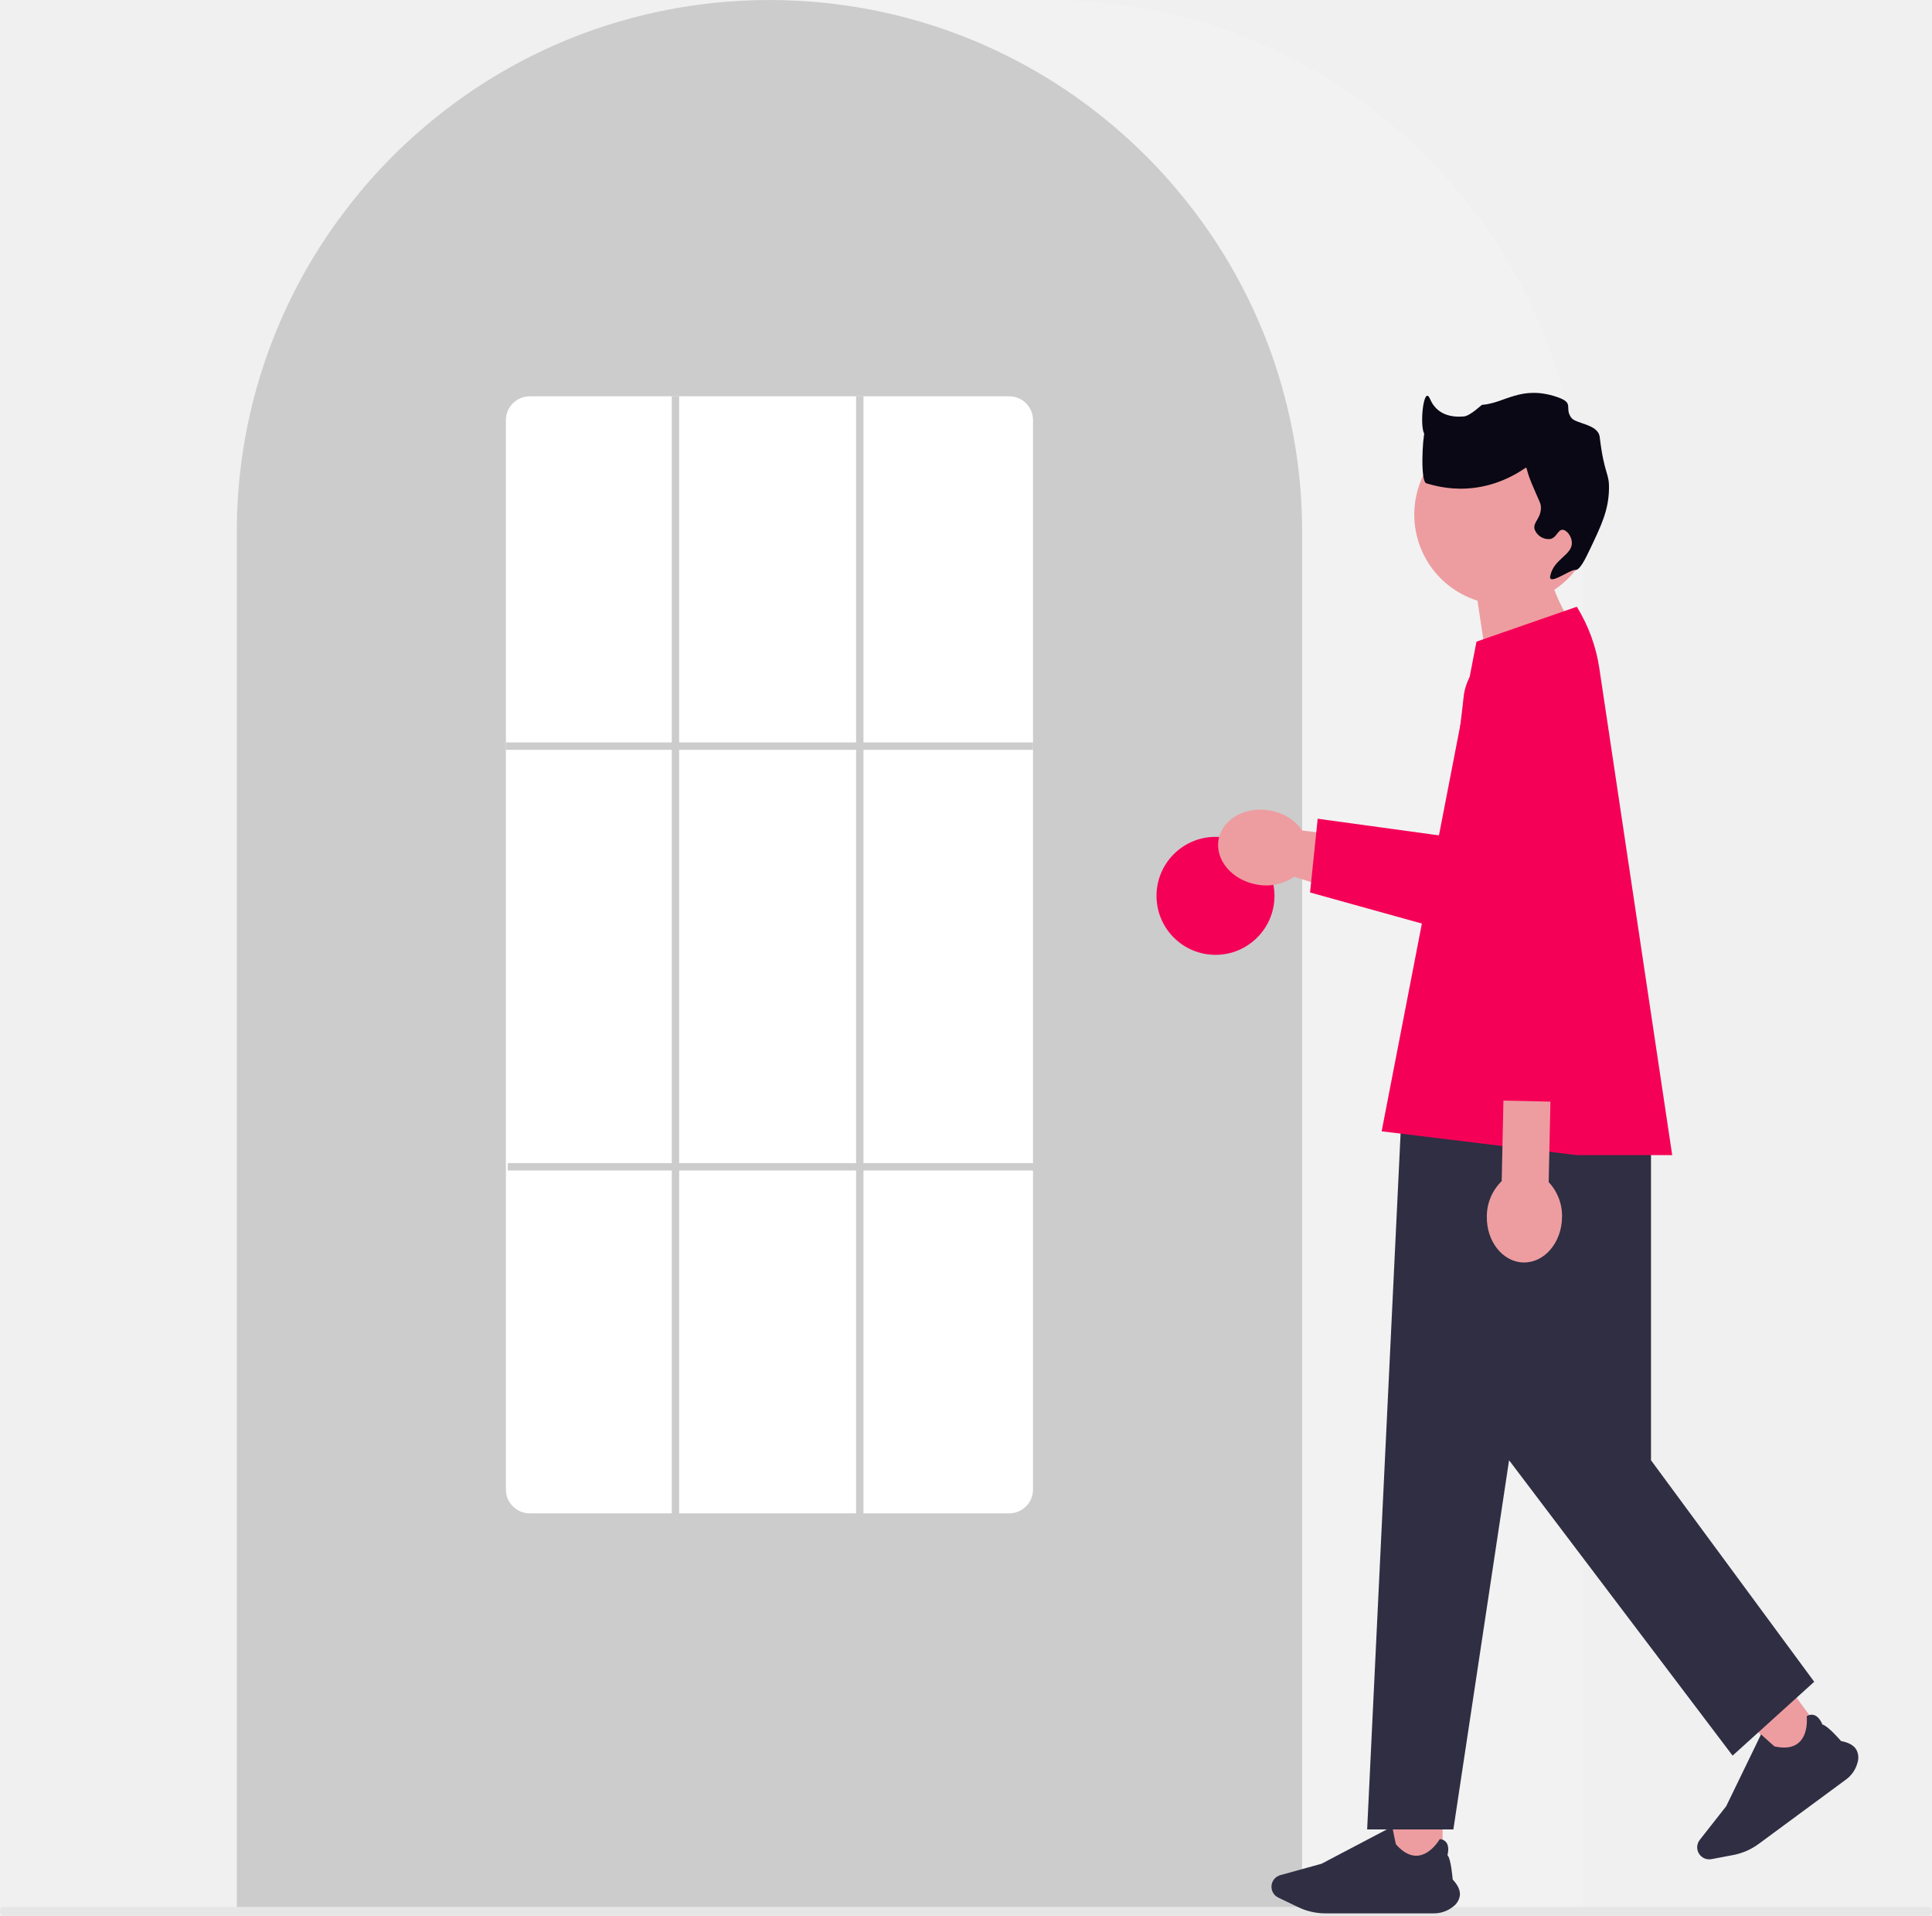
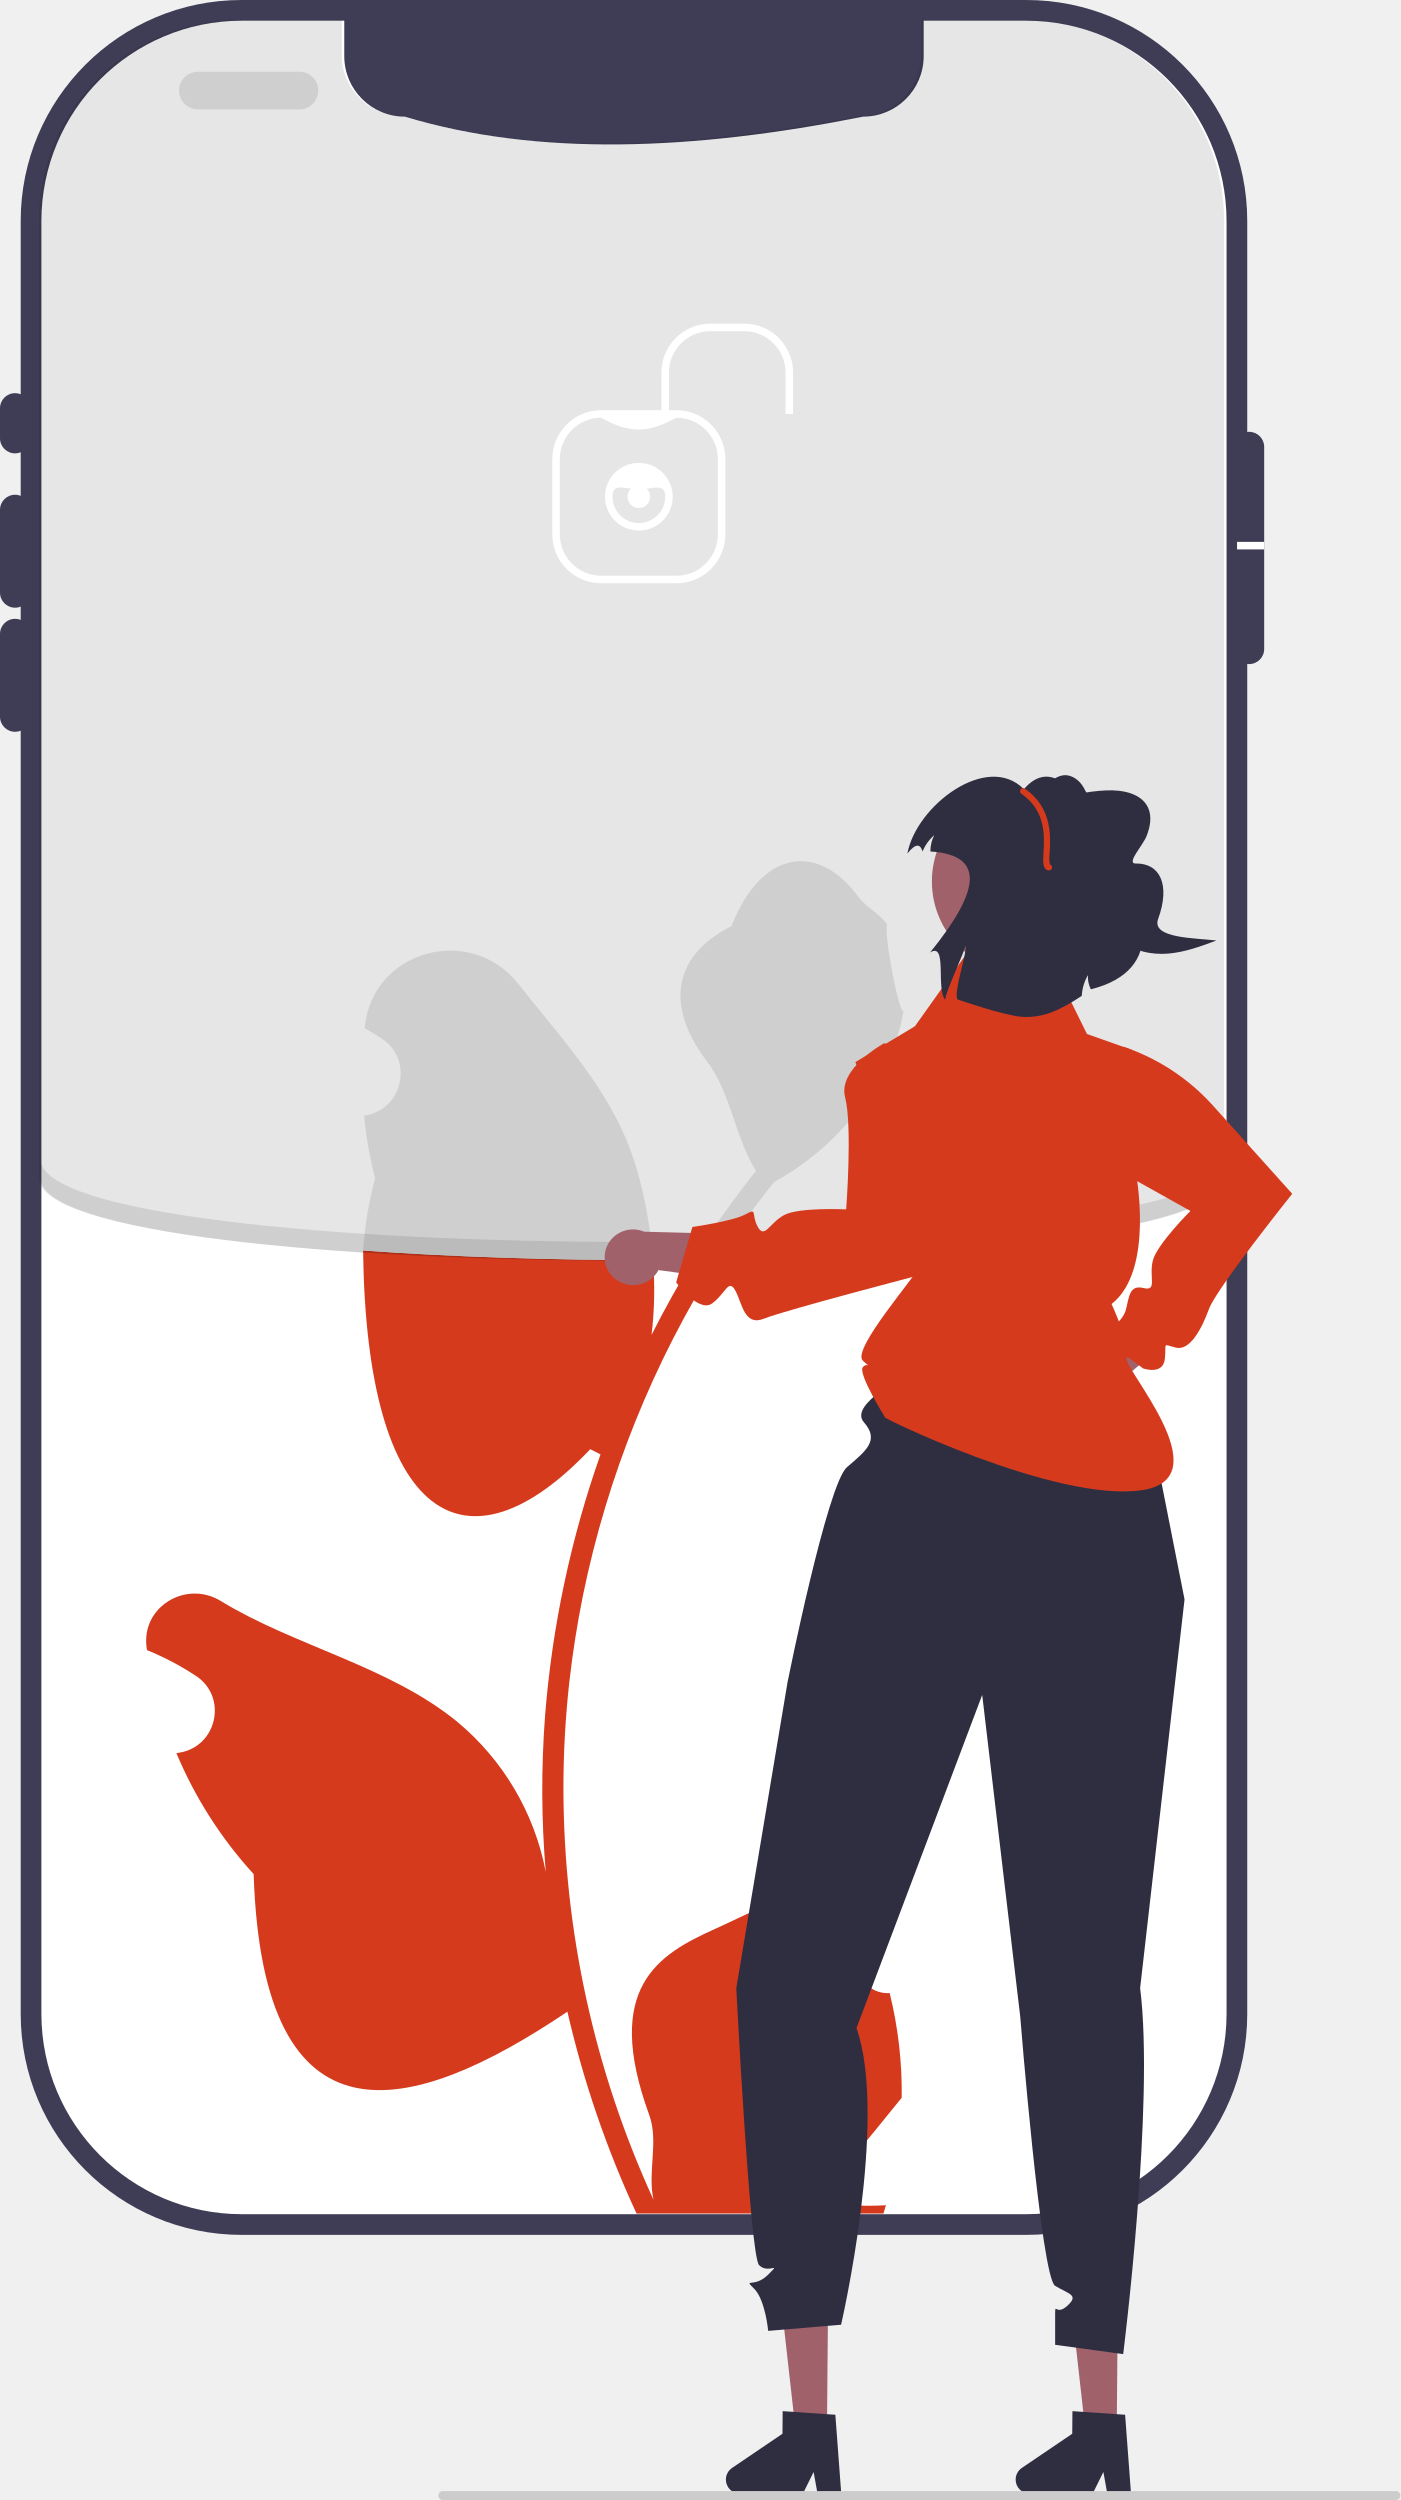
- <svg xmlns="http://www.w3.org/2000/svg" width="800.012" height="793.179" viewBox="0 0 800.012 793.179" role="img" artist="Katerina Limpitsouni" source="https://undraw.co/">
-   <g transform="translate(-571.203 -218.417)">
-     <path d="M981.632,982.127H424.5V410.494c0-121.619,98.944-220.563,220.563-220.563H761.069c121.619,0,220.563,98.944,220.563,220.563Z" transform="translate(244.764 28.486)" fill="#f2f2f2" />
-     <path d="M865.627,982.125H424.5V410.492a218.856,218.856,0,0,1,42.122-129.658c1.013-1.381,2.024-2.744,3.066-4.092a220.511,220.511,0,0,1,46.943-45.564c1.007-.733,2.018-1.453,3.044-2.173a220.046,220.046,0,0,1,48.039-25.123c1.009-.382,2.036-.765,3.063-1.133a219.832,219.832,0,0,1,47.484-11.2c1-.137,2.035-.244,3.065-.352a223.293,223.293,0,0,1,47.479,0c1.028.107,2.059.215,3.074.353a219.788,219.788,0,0,1,47.471,11.2c1.027.367,2.055.75,3.066,1.134A219.5,219.5,0,0,1,769.9,228.635c1.025.7,2.051,1.424,3.062,2.144a222.832,222.832,0,0,1,28.06,23.757,220.263,220.263,0,0,1,19.423,22.21c1.039,1.344,2.049,2.707,3.061,4.086a218.858,218.858,0,0,1,42.124,129.66Z" transform="translate(244.764 28.488)" fill="#ccc" />
-     <circle cx="24.422" cy="24.422" r="24.422" transform="translate(1050.098 564.909)" fill="#F50057" />
-     <path d="M1064.222,710.828H266.783c-.71,0-1.286-.814-1.286-1.817s.576-1.818,1.286-1.818h797.439c.71,0,1.286.814,1.286,1.818S1064.933,710.828,1064.222,710.828Z" transform="translate(305.707 300.768)" fill="#e6e6e6" />
-     <path d="M705.852,759.927H507.422a9.869,9.869,0,0,1-9.922-9.792V307.223a9.869,9.869,0,0,1,9.921-9.792H705.852a9.869,9.869,0,0,1,9.921,9.792V750.135a9.869,9.869,0,0,1-9.922,9.792Z" transform="translate(283.19 85.073)" fill="#fff" />
-     <rect width="218.274" height="3.053" transform="translate(780.69 525.816)" fill="#ccc" />
-     <rect width="218.274" height="3.053" transform="translate(781.453 699.995)" fill="#ccc" />
-     <rect width="3.053" height="464.023" transform="translate(849.378 382.505)" fill="#ccc" />
-     <rect width="3.053" height="464.023" transform="translate(925.697 382.505)" fill="#ccc" />
-     <g transform="translate(1075.599 381.07)">
-       <path d="M532.06,220.925a23,23,0,0,1-.621,5.294l-17.588,74.846a19.759,19.759,0,0,1-23.787,14.714l-70.488-21.872-3.442-1.063a20.41,20.41,0,0,1-15.462,3.21c-10.231-1.81-17.314-10.136-15.82-18.609s11-13.862,21.23-12.062a20.45,20.45,0,0,1,13.441,8.294l.052.01.179.032,61.352,7.589,5.157-62.226a22.937,22.937,0,0,1,45.8,1.842Z" transform="translate(-384.654 -92.478)" fill="#ed9da0" />
-       <path d="M523.778,220.925a23,23,0,0,1-.621,5.294l-14.431,78a19.759,19.759,0,0,1-23.787,14.714l-70.488-19.6,3.158-30.523h0l53.679,7.368,6.694-57.1a22.937,22.937,0,0,1,45.8,1.842Z" transform="translate(-376.371 -92.478)" fill="#F50057" />
-       <rect width="21.152" height="21.152" transform="translate(221.929 552.023) rotate(-36.399)" fill="#ed9da0" />
-       <path d="M601.519,570.531l-36.191,26.681a25.93,25.93,0,0,1-10.5,4.579l-9.036,1.712a4.978,4.978,0,0,1-4.842-7.965l10.957-13.956,14.423-29.737.083.076c2.085,1.906,5.251,4.772,5.488,4.912,4.454.986,7.875.432,10.167-1.646,4-3.624,3.193-10.733,3.184-10.8l-.007-.055.047-.028a3.561,3.561,0,0,1,3.119-.427c2.082.76,3.168,3.492,3.324,3.911,2.032.285,7.318,6.345,7.743,6.836,3.041.551,5.135,1.693,6.223,3.393a6.917,6.917,0,0,1,.548,5.635A12.556,12.556,0,0,1,601.519,570.531Z" transform="translate(-341.504 3.596)" fill="#2f2e43" />
-       <rect width="21.152" height="21.152" transform="translate(71.799 589.151)" fill="#ed9da0" />
-       <path d="M469.188,615.868H424.225a25.933,25.933,0,0,1-11.168-2.545l-8.289-3.984a4.978,4.978,0,0,1,.829-9.284l17.1-4.732,29.255-15.377.022.111c.547,2.771,1.395,6.957,1.5,7.211,3,3.437,6.082,5.021,9.16,4.708,5.369-.544,8.938-6.744,8.974-6.807l.027-.048.055.006a3.561,3.561,0,0,1,2.764,1.507c1.225,1.847.478,4.691.355,5.12,1.467,1.435,2.125,9.45,2.176,10.1,2.121,2.248,3.129,4.409,3,6.424a6.918,6.918,0,0,1-2.9,4.861,12.557,12.557,0,0,1-7.893,2.733Z" transform="translate(-379.847 13.676)" fill="#2f2e43" />
-       <path d="M550.486,317.714H449.111L432.951,654.023h35.7l23.066-152.868,92.559,122.294,33.792-30.574-67.584-91.721Z" transform="translate(-371.229 -59.214)" fill="#2f2e43" />
-       <path d="M522.94,162.995a37.361,37.361,0,1,0-48.555,35.653l7.223,47.733,36.82-30.683s-7.954-10.131-12.22-21.556A37.321,37.321,0,0,0,522.94,162.995Z" transform="translate(-366.985 -112.605)" fill="#ed9da0" />
-       <path d="M524.276,281.639l16.557,48.79-93.675-1.053,13.967-44.58Z" transform="translate(-367.28 -69.241)" fill="#ed9da0" />
-       <path d="M518.46,184.739l-41.541,14.442L437.647,401.925l80.814,9.867h39.5l-30.18-201.615a67.286,67.286,0,0,0-9.323-25.438h0Z" transform="translate(-369.923 -96.176)" fill="#F50057" />
-       <path d="M497.342,378.487l.723-33.325-19.458-.422-.723,33.325a20.428,20.428,0,0,0-6.155,14.543c-.225,10.388,6.561,18.96,15.158,19.147s15.749-8.083,15.974-18.471a20.428,20.428,0,0,0-5.519-14.8Z" transform="translate(-360.452 -51.702)" fill="#ed9da0" />
-       <path d="M421.883,197.209c1.943.331,4.223-4.377,6.4-8.963,4.562-9.6,7.462-15.7,7.682-24.328.188-7.352-1.854-5.422-3.841-21.767-.655-5.391-9.865-5.381-11.74-7.941-3.166-4.324,1.692-6.107-6.186-8.7-14.756-4.865-21.428,2.693-30.8,3.344-.237.016-4.882,4.56-7.477,4.795-4.546.412-11.1-.3-14.043-7.222-2.749-6.476-4.57,12.448-2.113,14.789a49.753,49.753,0,0,1,5.776,7.342c.1.411-4.331-12.944-5.776-8.99-1.04,2.845-1.991,21.244.654,21.794,2.212.46,20.594,7.52,40.974-6.4.723-.494.04.294,2.561,6.4,3.179,7.7,3.9,8.121,3.841,10.243-.12,4.593-3.569,5.946-2.561,8.963a6.2,6.2,0,0,0,6.4,3.841c2.7-.558,3.165-3.9,5.122-3.841,1.676.051,3.664,2.575,3.841,5.122.373,5.366-7.571,6.842-8.963,14.085-.786,4.088,8.458-2.865,10.243-2.561Z" transform="translate(-274.113 -123.882)" fill="#090814" />
-     </g>
-   </g>
+ <svg xmlns="http://www.w3.org/2000/svg" width="372.193" height="664.464" viewBox="0 0 372.193 664.464" role="img" artist="Katerina Limpitsouni" source="https://undraw.co/">
+   <rect x="5.5" width="326" height="594" rx="58.728" fill="#3f3d56" />
+   <path d="M739.904,176.5v476.54a53.292,53.292,0,0,1-53.23,53.23h-208.54a53.292,53.292,0,0,1-53.23-53.23v-476.54a53.292,53.292,0,0,1,53.23-53.23h27.27v9.42a16.081,16.081,0,0,0,16.08,16.08c35.305,10.665,76.747,9,121.84,0a16.081,16.081,0,0,0,16.08-16.08v-9.42h27.27A53.292,53.292,0,0,1,739.904,176.5Z" transform="translate(-413.9033 -117.768)" fill="#fff" />
+   <path d="M417.903,238.268a4.005,4.005,0,0,1-4-4v-8a4,4,0,1,1,8,0v8A4.005,4.005,0,0,1,417.903,238.268Z" transform="translate(-413.9033 -117.768)" fill="#3f3d56" />
+   <path d="M417.903,279.289a4.005,4.005,0,0,1-4-4l0-22.021a4,4,0,1,1,8,0l0,22.021A4.005,4.005,0,0,1,417.903,279.289Z" transform="translate(-413.9033 -117.768)" fill="#3f3d56" />
+   <path d="M417.903,312.268a4.005,4.005,0,0,1-4-4V286.247a4,4,0,0,1,8,0V308.268A4.005,4.005,0,0,1,417.903,312.268Z" transform="translate(-413.9033 -117.768)" fill="#3f3d56" />
+   <path d="M745.905,232.54a3.997,3.997,0,0,0-4,3.99v53.74a4,4,0,0,0,8,0V236.53A4.003,4.003,0,0,0,745.905,232.54Z" transform="translate(-413.9033 -117.768)" fill="#3f3d56" />
+   <path d="M493.489,146.841h-27a5,5,0,0,1,0-10h27a5,5,0,0,1,0,10Z" transform="translate(-413.9033 -117.768)" fill="#e6e6e6" />
+   <path d="M650.362,647.495c-7.524.471-11.683-8.877-5.99-14.326.208-.828.358-1.423.566-2.251q-.112-.271-.225-.541c-7.609-18.144-23.017-7.958-40.943.152-14.785,6.689-29.687,15.404-17.321,49.336,2.597,7.128-.518,15.196,1.153,22.583A263.258,263.258,0,0,1,563.655,593.109a254.101,254.101,0,0,1,1.576-28.347q1.306-11.574,3.623-22.983a267.545,267.545,0,0,1,35.917-89.193q-3.296.044-6.602.071-5.95,9.715-11.089,19.891a100.252,100.252,0,0,0,.385-19.849c-26.731-.01-53.442-.865-77.058-2.565.896,72.379,27.613,87.472,60.376,52.807.917.47,1.812.941,2.729,1.388a273.582,273.582,0,0,0-14.726,69.302,259.474,259.474,0,0,0,.188,41.896q-.035-.247-.071-.494a68.565,68.565,0,0,0-23.407-39.591C517.484,560.646,492.036,555.197,472.603,543.303c-9.354-5.725-21.341,1.673-19.708,12.518q.039.26.079.519a75.332,75.332,0,0,1,8.445,4.069q2.341,1.321,4.584,2.804c8.521,5.635,5.576,18.844-4.52,20.402l-.229.035c-.165.024-.306.047-.47.071a111.645,111.645,0,0,0,20.536,32.157c2.409,74.338,41.522,64.752,83.369,36.58h.024a273.503,273.503,0,0,0,18.372,53.635h65.632c.235-.729.447-1.482.659-2.211a74.578,74.578,0,0,1-18.161-1.082c4.87-5.975,9.739-11.998,14.608-17.973a4.089,4.089,0,0,0,.306-.353c2.47-3.058,4.964-6.093,7.434-9.151l.001-.004a109.228,109.228,0,0,0-3.201-27.825Z" transform="translate(-413.9033 -117.768)" fill="#d63a1d" />
+   <path d="M580.427,420.796c-6.367-15.36-18.301-28.296-28.811-41.575-12.624-15.95-38.51-8.989-40.734,11.23q-.032.294-.063.587,2.342,1.321,4.584,2.804c8.521,5.635,5.576,18.844-4.52,20.402l-.229.035a111.551,111.551,0,0,0,2.94,16.679,101.224,101.224,0,0,0-3.19,19.177c23.616,1.7,50.328,2.555,77.058,2.565C586.598,440.943,583.984,429.367,580.427,420.796Z" transform="translate(-413.9033 -117.768)" fill="#e6e6e6" />
+   <path d="M649.141,401.33a54.06,54.06,0,0,0,4.917-14.773c-1.435.188-5.411-21.666-4.328-23.007-2-3.035-5.579-4.543-7.763-7.504-10.862-14.727-25.827-12.155-33.639,7.857-16.689,8.423-16.851,22.392-6.61,35.827,6.515,8.547,7.41,20.113,13.127,29.264-.588.753-1.2,1.482-1.788,2.235a263.619,263.619,0,0,0-16.886,24.429q3.306-.027,6.602-.071a259.313,259.313,0,0,1,16.894-23.675A70.871,70.871,0,0,0,649.141,401.33Z" transform="translate(-413.9033 -117.768)" fill="#e6e6e6" />
+   <path d="M739.242,176.284v254.54c0,29.35-315,29.35-315,0v-254.54a53.292,53.292,0,0,1,53.23-53.23h27.27v9.42a16.081,16.081,0,0,0,16.08,16.08c33.805,10.617,75.539,8.869,121.84,0a16.081,16.081,0,0,0,16.08-16.08v-9.42h27.27A53.292,53.292,0,0,1,739.242,176.284Z" transform="translate(-413.9033 -117.768)" opacity="0.1" />
+   <path d="M611.695,203.79h-9a13.014,13.014,0,0,0-13,13v10h-16a13.014,13.014,0,0,0-13,13v20a13.014,13.014,0,0,0,13,13h20a13.014,13.014,0,0,0,13-13v-20a13.014,13.014,0,0,0-13-13h-2v-10a11.012,11.012,0,0,1,11-11h9a11.012,11.012,0,0,1,11,11v11h2v-11A13.014,13.014,0,0,0,611.695,203.79Zm-7,36v20a11.012,11.012,0,0,1-11,11h-20a11.012,11.012,0,0,1-11-11v-20a11.012,11.012,0,0,1,11-11c9.469,5.509,14.686,2.66,20,0A11.012,11.012,0,0,1,604.695,239.79Z" transform="translate(-413.9033 -117.768)" fill="#fff" />
+   <path d="M583.695,258.79a9,9,0,1,0-9-9A9.01,9.01,0,0,0,583.695,258.79Zm0-11c3.86,0,7-1.86,7,2a7,7,0,1,1-14,0C576.695,245.93,579.835,247.79,583.695,247.79Z" transform="translate(-413.9033 -117.768)" fill="#fff" />
+   <circle cx="169.791" cy="132.022" r="3" fill="#fff" />
+   <rect x="328.791" y="144.022" width="7.21" height="2" fill="#fff" />
+   <path d="M424.695,425.843v5c0,29.35,315,29.35,315,0v-5C739.695,455.193,424.695,455.193,424.695,425.843Z" transform="translate(-413.9033 -117.768)" opacity="0.1" />
+   <path d="M702.922,497.386a7.665,7.665,0,0,0,6.019-8.835,7.353,7.353,0,0,0-.327-1.171l20.489-17.183-5.061-13.464-25.522,26.573a7.644,7.644,0,0,0-4.326,8.268,7.315,7.315,0,0,0,8.531,5.851h0Q702.824,497.407,702.922,497.386Z" transform="translate(-413.9033 -117.768)" fill="#a0616a" />
+   <path d="M712.57,395.996l-8.125,6.479s-9.71,17.653-2.75,21.315,28.598,15.838,28.598,15.838-8.943,8.902-9.997,13.226,1.28,8.166-2.426,7.261-3.811,2.04-4.716,5.746-6.931,7.119-6.931,7.119L717.742,481.48s5.332,1.883,5.769-2.591-.777-3.843,2.929-2.939,6.829-4.895,8.803-10.304S757.357,435.064,757.357,435.064l-21.071-23.448a55.998,55.998,0,0,0-23.716-15.619Z" transform="translate(-413.9033 -117.768)" fill="#d63a1d" />
+   <polygon points="296.815 645.673 288.426 645.602 284.713 612.491 297.094 612.596 296.815 645.673" fill="#a0616a" />
+   <path d="M683.848,776.78a3.755,3.755,0,0,0,3.718,3.783l16.679.139,2.92-5.918,1.072,5.949,6.293.057-1.589-21.217-2.189-.146-8.931-.616-2.881-.193-.051,6.003-13.398,9.087A3.749,3.749,0,0,0,683.848,776.78Z" transform="translate(-413.9033 -117.768)" fill="#2f2e41" />
+   <polygon points="219.799 645.673 211.411 645.602 207.697 612.491 220.078 612.596 219.799 645.673" fill="#a0616a" />
+   <path d="M606.833,776.78a3.755,3.755,0,0,0,3.718,3.783l16.679.139,2.92-5.918,1.072,5.949,6.293.057-1.589-21.217-2.189-.146-8.931-.616-2.881-.193-.051,6.003-13.398,9.087A3.749,3.749,0,0,0,606.833,776.78Z" transform="translate(-413.9033 -117.768)" fill="#2f2e41" />
+   <path d="M655.406,483.055s-16.108,7.935-11.908,12.711.748,7.477-4.486,11.964-15.771,57.04-15.771,57.04l-13.644,81.409s3.62,71.084,6.05,73.616,6.168-1.207,2.429,2.532-6.73.748-3.739,3.739,3.739,11.216,3.739,11.216l19.376-1.633s12.612-54.639,4.095-78.844l33.412-88.545,10.101,85.437s5.545,69.378,9.283,71.621,6.432,2.394,3.216,5.31-3.216-1.571-3.216,2.915v7.441l18.087,2.483s8.401-66.511,4.504-97.287L728.738,542.873l-9.196-46.553-9.497-12.517Z" transform="translate(-413.9033 -117.768)" fill="#2f2e41" />
+   <path d="M577.677,457.876a7.665,7.665,0,0,0,10.585-1.503,7.354,7.354,0,0,0,.645-1.03l26.501,3.57,6.543-12.81-36.832-.965a7.644,7.644,0,0,0-9.025,2.372,7.315,7.315,0,0,0,1.421,10.247l0,0Q577.595,457.818,577.677,457.876Z" transform="translate(-413.9033 -117.768)" fill="#a0616a" />
+   <path d="M659.114,396.713l-10.262-1.641s-12.316,6.724-10.334,14.335.285,29.795.285,29.795-12.603-.613-16.51,1.52-5.173,6.446-7.001,3.098.099-5.125-3.249-3.297-14.105,3.355-14.105,3.355l-4.324,14.724s6.008,8.261,9.609,5.571,4.31-6.7,6.138-3.351,2.338,9.589,7.665,7.405,43.379-12.094,43.379-12.094l4.599-45.974Z" transform="translate(-413.9033 -117.768)" fill="#d63a1d" />
+   <path d="M649.099,494.406s-7.245-11.563-5.866-13.259,3.107,1.235,0-1.726,14.317-22.721,15.461-25.632S641.254,400.058,641.254,400.058l15.829-9.533,13.378-18.821,23.926,3.828,8.418,17.064L714.695,396.79l1,1v31s5.292,26.461-6.351,35.57c0,0,5.555,12.101,4.06,14.344s25.393,31.719,4.291,35.086C694.581,517.478,645.277,493.099,649.099,494.406Z" transform="translate(-413.9033 -117.768)" fill="#d63a1d" />
+   <path d="M530.427,781.042a1.186,1.186,0,0,0,1.19,1.19h253.29a1.19,1.19,0,1,0,0-2.38h-253.29A1.187,1.187,0,0,0,530.427,781.042Z" transform="translate(-413.9033 -117.768)" fill="#ccc" />
+   <circle cx="272.045" cy="234.283" r="24.363" fill="#a0616a" />
+   <path d="M704.774,334.04c-.251-2.193-1.753-4.903-2.799-6.846s-3.064-3.531-5.267-3.395a5.618,5.618,0,0,0-4.304,2.925,11.781,11.781,0,0,0-1.339,5.201,27.241,27.241,0,0,0,8.858,21.691c1.708,1.531,3.762,2.894,6.056,2.946a7.811,7.811,0,0,0,5.532-2.488c3.712-3.717,4.273-9.828,2.291-14.693s-2.867-6.758-7.398-9.415" transform="translate(-413.9033 -117.768)" fill="#2f2e41" />
+   <path d="M670.549,369.08c.407,2.168-3.341,12.476-2.143,14.334,0,0,12.404,4.308,17.146,4.618,5.794.375,10.454-2.002,15.873-5.579a12.166,12.166,0,0,1,1.638-5.509,7.371,7.371,0,0,0,.766,3.765c20.296-5.042,15.327-23.255,3.069-31.788l-8.149-18.742c2.445.815-4.935-11.776-12.717-2.657-9.738-9.917-28.602,4.36-30.966,17.113,2.274-2.879,3.459-2.539,4.042-.554a11.225,11.225,0,0,1,3.096-4.327,9.382,9.382,0,0,0-1.01,4.327c15.361.953,12.502,11.316-.088,26.84,4.656-2.898,1.514,9.591,4,12.576C665.227,381.409,670.109,371.109,670.549,369.08Z" transform="translate(-413.9033 -117.768)" fill="#2f2e41" />
+   <path d="M692.716,349.121a.815.815,0,0,0,.222-1.599,9.872,9.872,0,0,1-.056-3.035c.265-4.501.709-12.035-6.605-17.121a.815.815,0,0,0-.93,1.338c6.564,4.564,6.17,11.258,5.909,15.687-.149,2.532-.257,4.361,1.279,4.709A.809.809,0,0,0,692.716,349.121Z" transform="translate(-413.9033 -117.768)" fill="#d63a1d" />
+   <path d="M692.336,331.311A45.962,45.962,0,0,1,707.987,327.842c4.267-.181,9.359.771,11.093,4.674,1.052,2.368.492,5.143-.471,7.549s-5.462,7.262-2.871,7.209c6.507-.133,9.284,5.685,5.983,14.727-1.914,5.244,9.964,5.042,15.501,5.744-4.161,1.544-8.385,3.102-12.807,3.472s-9.145-.591-12.447-3.556c-3.573-3.209-4.946-8.192-5.554-12.956s-.639-9.67-2.254-14.192-5.324-8.735-10.109-9.136" transform="translate(-413.9033 -117.768)" fill="#2f2e41" />
</svg>
